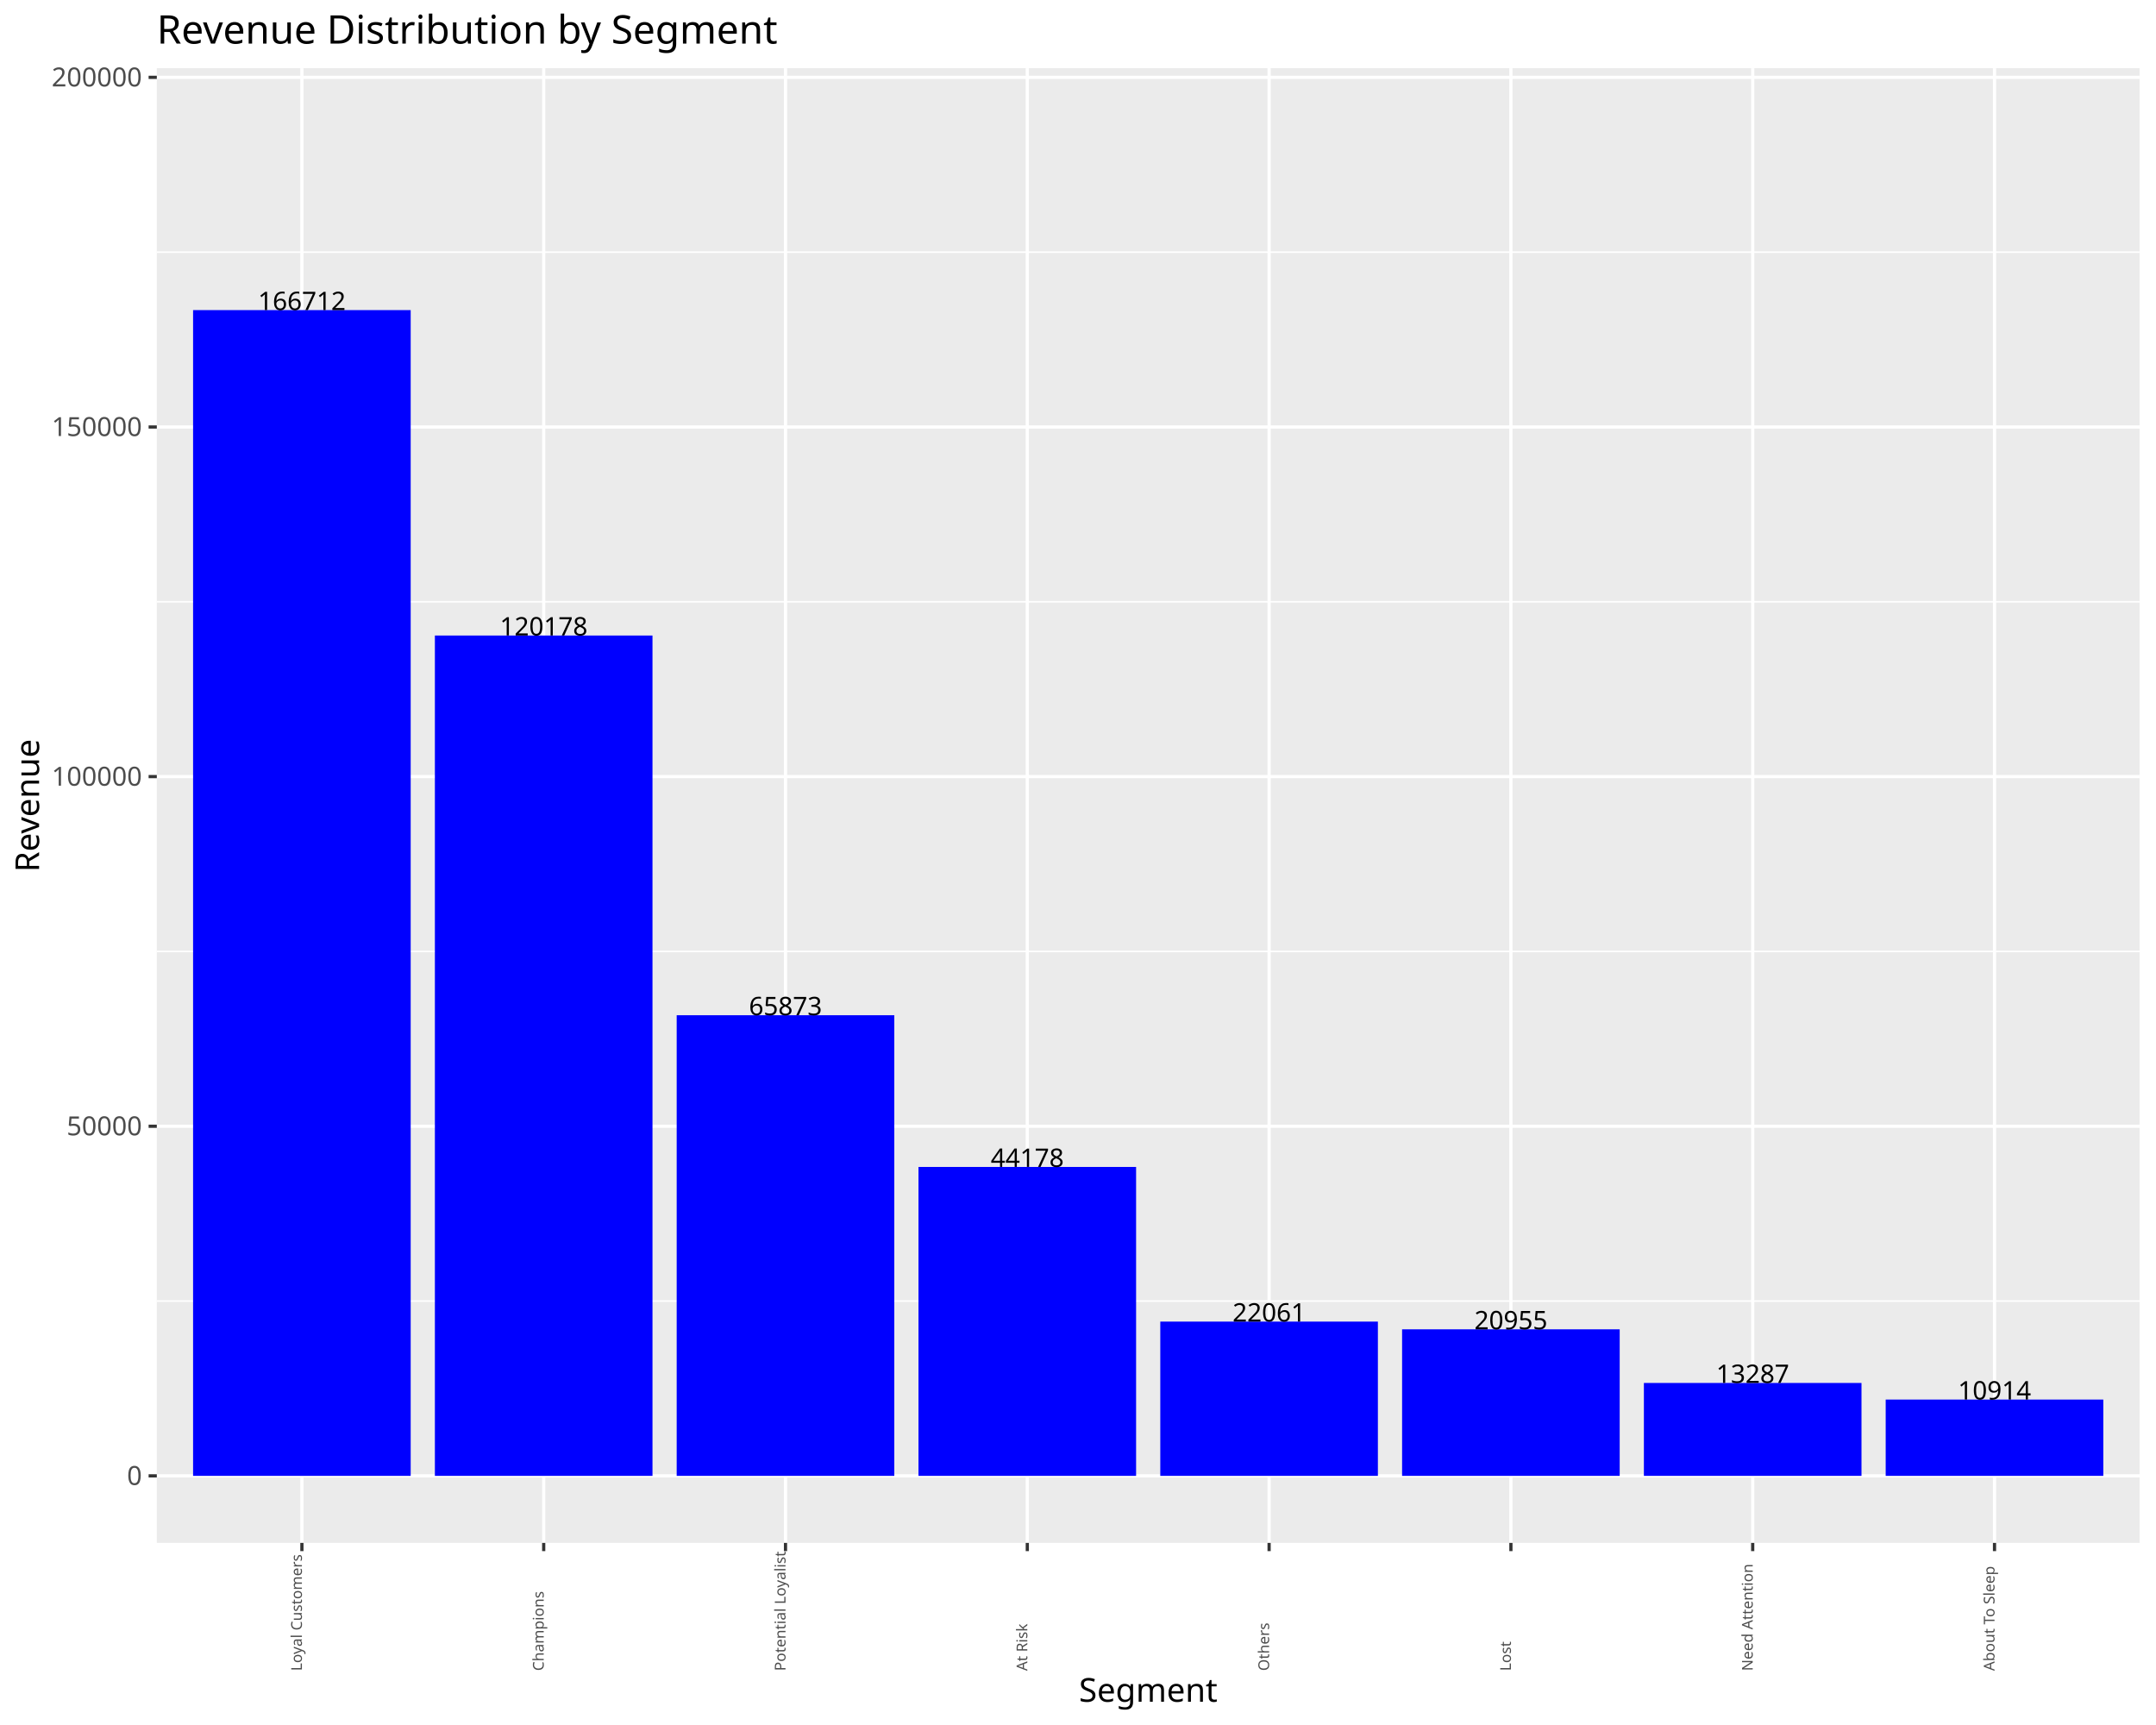
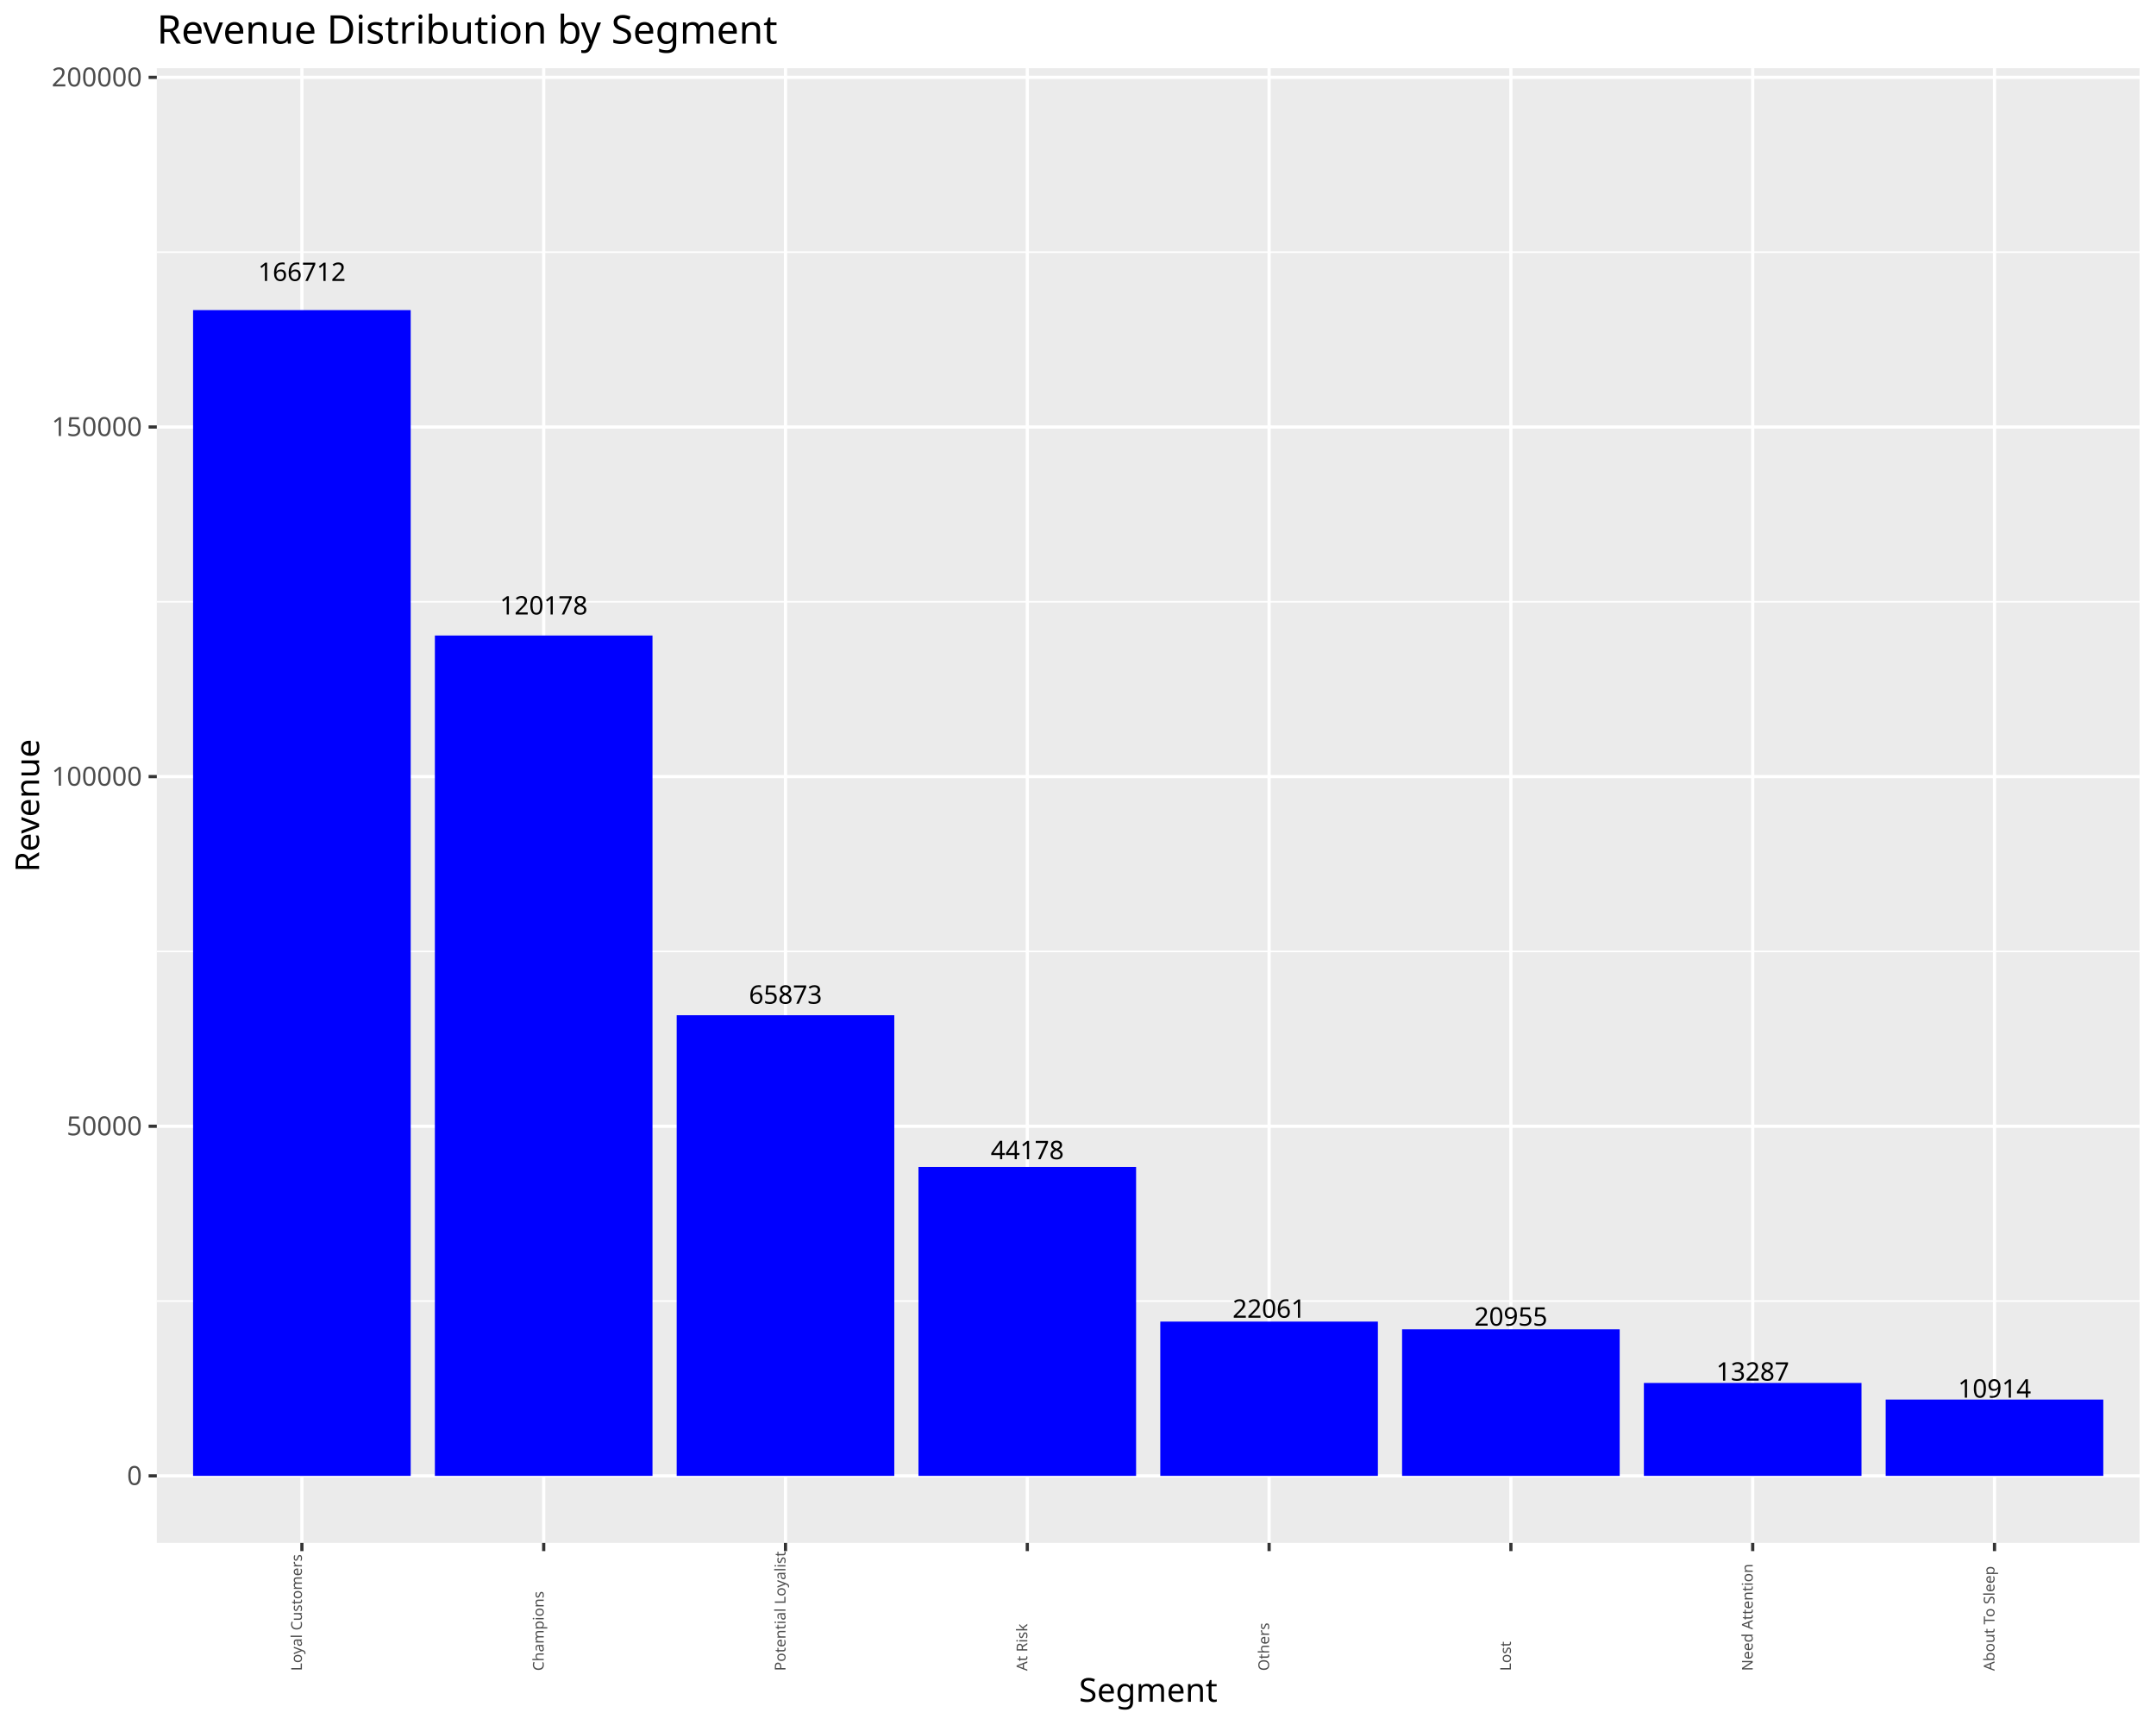
<svg xmlns="http://www.w3.org/2000/svg" class="svglite" data-engine-version="2.0" width="720.00pt" height="576.00pt" viewBox="0 0 720.00 576.00">
  <defs>
    <style type="text/css">
    .svglite line, .svglite polyline, .svglite polygon, .svglite path, .svglite rect, .svglite circle {
      fill: none;
      stroke: #000000;
      stroke-linecap: round;
      stroke-linejoin: round;
      stroke-miterlimit: 10.00;
    }
  </style>
  </defs>
  <rect width="100%" height="100%" style="stroke: none; fill: #FFFFFF;" />
  <defs>
    <clipPath id="cpMC4wMHw3MjAuMDB8MC4wMHw1NzYuMDA=">
      <rect x="0.00" y="0.00" width="720.00" height="576.00" />
    </clipPath>
  </defs>
  <g clip-path="url(#cpMC4wMHw3MjAuMDB8MC4wMHw1NzYuMDA=)">
    <rect x="0.00" y="0.00" width="720.00" height="576.00" style="stroke-width: 1.07; stroke: #FFFFFF; fill: #FFFFFF;" />
  </g>
  <defs>
    <clipPath id="cpNTIuMzd8NzE0LjUyfDIyLjc4fDUxNS4xOQ==">
      <rect x="52.37" y="22.78" width="662.15" height="492.41" />
    </clipPath>
  </defs>
  <g clip-path="url(#cpNTIuMzd8NzE0LjUyfDIyLjc4fDUxNS4xOQ==)">
    <rect x="52.37" y="22.78" width="662.15" height="492.41" style="stroke-width: 1.07; stroke: none; fill: #EBEBEB;" />
    <polyline points="52.37,434.44 714.52,434.44 " style="stroke-width: 0.53; stroke: #FFFFFF; stroke-linecap: butt;" />
    <polyline points="52.37,317.69 714.52,317.69 " style="stroke-width: 0.53; stroke: #FFFFFF; stroke-linecap: butt;" />
    <polyline points="52.37,200.95 714.52,200.95 " style="stroke-width: 0.53; stroke: #FFFFFF; stroke-linecap: butt;" />
    <polyline points="52.37,84.20 714.52,84.20 " style="stroke-width: 0.53; stroke: #FFFFFF; stroke-linecap: butt;" />
    <polyline points="52.37,492.81 714.52,492.81 " style="stroke-width: 1.07; stroke: #FFFFFF; stroke-linecap: butt;" />
    <polyline points="52.37,376.07 714.52,376.07 " style="stroke-width: 1.07; stroke: #FFFFFF; stroke-linecap: butt;" />
    <polyline points="52.37,259.32 714.52,259.32 " style="stroke-width: 1.07; stroke: #FFFFFF; stroke-linecap: butt;" />
    <polyline points="52.37,142.58 714.52,142.58 " style="stroke-width: 1.07; stroke: #FFFFFF; stroke-linecap: butt;" />
    <polyline points="52.37,25.83 714.52,25.83 " style="stroke-width: 1.07; stroke: #FFFFFF; stroke-linecap: butt;" />
    <polyline points="100.82,515.19 100.82,22.78 " style="stroke-width: 1.07; stroke: #FFFFFF; stroke-linecap: butt;" />
    <polyline points="181.57,515.19 181.57,22.78 " style="stroke-width: 1.07; stroke: #FFFFFF; stroke-linecap: butt;" />
    <polyline points="262.32,515.19 262.32,22.78 " style="stroke-width: 1.07; stroke: #FFFFFF; stroke-linecap: butt;" />
    <polyline points="343.07,515.19 343.07,22.78 " style="stroke-width: 1.07; stroke: #FFFFFF; stroke-linecap: butt;" />
    <polyline points="423.82,515.19 423.82,22.78 " style="stroke-width: 1.07; stroke: #FFFFFF; stroke-linecap: butt;" />
    <polyline points="504.57,515.19 504.57,22.78 " style="stroke-width: 1.07; stroke: #FFFFFF; stroke-linecap: butt;" />
    <polyline points="585.32,515.19 585.32,22.78 " style="stroke-width: 1.07; stroke: #FFFFFF; stroke-linecap: butt;" />
    <polyline points="666.07,515.19 666.07,22.78 " style="stroke-width: 1.07; stroke: #FFFFFF; stroke-linecap: butt;" />
    <rect x="64.48" y="103.55" width="72.67" height="389.26" style="stroke-width: 1.07; stroke: none; stroke-linecap: butt; stroke-linejoin: miter; fill: #0000FF;" />
    <rect x="306.73" y="389.66" width="72.67" height="103.15" style="stroke-width: 1.07; stroke: none; stroke-linecap: butt; stroke-linejoin: miter; fill: #0000FF;" />
    <rect x="145.23" y="212.21" width="72.67" height="280.60" style="stroke-width: 1.07; stroke: none; stroke-linecap: butt; stroke-linejoin: miter; fill: #0000FF;" />
    <rect x="548.98" y="461.79" width="72.67" height="31.02" style="stroke-width: 1.07; stroke: none; stroke-linecap: butt; stroke-linejoin: miter; fill: #0000FF;" />
    <rect x="468.23" y="443.88" width="72.67" height="48.93" style="stroke-width: 1.07; stroke: none; stroke-linecap: butt; stroke-linejoin: miter; fill: #0000FF;" />
    <rect x="225.98" y="339.00" width="72.67" height="153.81" style="stroke-width: 1.07; stroke: none; stroke-linecap: butt; stroke-linejoin: miter; fill: #0000FF;" />
    <rect x="629.73" y="467.33" width="72.67" height="25.48" style="stroke-width: 1.07; stroke: none; stroke-linecap: butt; stroke-linejoin: miter; fill: #0000FF;" />
    <rect x="387.48" y="441.30" width="72.67" height="51.51" style="stroke-width: 1.07; stroke: none; stroke-linecap: butt; stroke-linejoin: miter; fill: #0000FF;" />
-     <text x="100.82" y="103.55" text-anchor="middle" style="font-size: 8.54px; font-family: sans;" textLength="28.49px" lengthAdjust="spacingAndGlyphs">166712</text>
-     <text x="343.07" y="389.65" text-anchor="middle" style="font-size: 8.54px; font-family: sans;" textLength="23.74px" lengthAdjust="spacingAndGlyphs">44178</text>
-     <text x="181.57" y="212.20" text-anchor="middle" style="font-size: 8.54px; font-family: sans;" textLength="28.49px" lengthAdjust="spacingAndGlyphs">120178</text>
-     <text x="585.32" y="461.78" text-anchor="middle" style="font-size: 8.54px; font-family: sans;" textLength="23.74px" lengthAdjust="spacingAndGlyphs">13287</text>
-     <text x="504.57" y="443.88" text-anchor="middle" style="font-size: 8.54px; font-family: sans;" textLength="23.74px" lengthAdjust="spacingAndGlyphs">20955</text>
-     <text x="262.32" y="339.00" text-anchor="middle" style="font-size: 8.54px; font-family: sans;" textLength="23.74px" lengthAdjust="spacingAndGlyphs">65873</text>
-     <text x="666.07" y="467.32" text-anchor="middle" style="font-size: 8.54px; font-family: sans;" textLength="23.74px" lengthAdjust="spacingAndGlyphs">10914</text>
-     <text x="423.82" y="441.29" text-anchor="middle" style="font-size: 8.54px; font-family: sans;" textLength="23.74px" lengthAdjust="spacingAndGlyphs">22061</text>
+     <text x="100.82" y="93.82" text-anchor="middle" style="font-size: 8.54px; font-family: sans;" textLength="28.49px" lengthAdjust="spacingAndGlyphs">166712</text>
+     <text x="343.07" y="387.08" text-anchor="middle" style="font-size: 8.54px; font-family: sans;" textLength="23.74px" lengthAdjust="spacingAndGlyphs">44178</text>
+     <text x="181.57" y="205.19" text-anchor="middle" style="font-size: 8.54px; font-family: sans;" textLength="28.49px" lengthAdjust="spacingAndGlyphs">120178</text>
+     <text x="585.32" y="461.01" text-anchor="middle" style="font-size: 8.54px; font-family: sans;" textLength="23.74px" lengthAdjust="spacingAndGlyphs">13287</text>
+     <text x="504.57" y="442.66" text-anchor="middle" style="font-size: 8.54px; font-family: sans;" textLength="23.74px" lengthAdjust="spacingAndGlyphs">20955</text>
+     <text x="262.32" y="335.16" text-anchor="middle" style="font-size: 8.54px; font-family: sans;" textLength="23.74px" lengthAdjust="spacingAndGlyphs">65873</text>
+     <text x="666.07" y="466.69" text-anchor="middle" style="font-size: 8.54px; font-family: sans;" textLength="23.74px" lengthAdjust="spacingAndGlyphs">10914</text>
+     <text x="423.82" y="440.01" text-anchor="middle" style="font-size: 8.54px; font-family: sans;" textLength="23.74px" lengthAdjust="spacingAndGlyphs">22061</text>
  </g>
  <g clip-path="url(#cpMC4wMHw3MjAuMDB8MC4wMHw1NzYuMDA=)">
    <text x="47.44" y="495.84" text-anchor="end" style="font-size: 8.80px; fill: #4D4D4D; font-family: sans;" textLength="4.89px" lengthAdjust="spacingAndGlyphs">0</text>
    <text x="47.44" y="379.09" text-anchor="end" style="font-size: 8.80px; fill: #4D4D4D; font-family: sans;" textLength="24.47px" lengthAdjust="spacingAndGlyphs">50000</text>
    <text x="47.44" y="262.35" text-anchor="end" style="font-size: 8.80px; fill: #4D4D4D; font-family: sans;" textLength="29.37px" lengthAdjust="spacingAndGlyphs">100000</text>
    <text x="47.44" y="145.60" text-anchor="end" style="font-size: 8.80px; fill: #4D4D4D; font-family: sans;" textLength="29.37px" lengthAdjust="spacingAndGlyphs">150000</text>
    <text x="47.44" y="28.86" text-anchor="end" style="font-size: 8.80px; fill: #4D4D4D; font-family: sans;" textLength="29.37px" lengthAdjust="spacingAndGlyphs">200000</text>
    <polyline points="49.63,492.81 52.37,492.81 " style="stroke-width: 1.07; stroke: #333333; stroke-linecap: butt;" />
    <polyline points="49.63,376.07 52.37,376.07 " style="stroke-width: 1.07; stroke: #333333; stroke-linecap: butt;" />
    <polyline points="49.63,259.32 52.37,259.32 " style="stroke-width: 1.07; stroke: #333333; stroke-linecap: butt;" />
    <polyline points="49.63,142.58 52.37,142.58 " style="stroke-width: 1.07; stroke: #333333; stroke-linecap: butt;" />
    <polyline points="49.63,25.83 52.37,25.83 " style="stroke-width: 1.07; stroke: #333333; stroke-linecap: butt;" />
    <polyline points="100.82,517.93 100.82,515.19 " style="stroke-width: 1.07; stroke: #333333; stroke-linecap: butt;" />
    <polyline points="181.57,517.93 181.57,515.19 " style="stroke-width: 1.07; stroke: #333333; stroke-linecap: butt;" />
    <polyline points="262.32,517.93 262.32,515.19 " style="stroke-width: 1.07; stroke: #333333; stroke-linecap: butt;" />
    <polyline points="343.07,517.93 343.07,515.19 " style="stroke-width: 1.07; stroke: #333333; stroke-linecap: butt;" />
    <polyline points="423.82,517.93 423.82,515.19 " style="stroke-width: 1.07; stroke: #333333; stroke-linecap: butt;" />
    <polyline points="504.57,517.93 504.57,515.19 " style="stroke-width: 1.07; stroke: #333333; stroke-linecap: butt;" />
    <polyline points="585.32,517.93 585.32,515.19 " style="stroke-width: 1.07; stroke: #333333; stroke-linecap: butt;" />
    <polyline points="666.07,517.93 666.07,515.19 " style="stroke-width: 1.07; stroke: #333333; stroke-linecap: butt;" />
    <text transform="translate(100.82,557.93) rotate(-90)" style="font-size: 5.00px; fill: #4D4D4D; font-family: sans;" textLength="37.52px" lengthAdjust="spacingAndGlyphs">Loyal Customers</text>
    <text transform="translate(181.57,557.93) rotate(-90)" style="font-size: 5.00px; fill: #4D4D4D; font-family: sans;" textLength="25.30px" lengthAdjust="spacingAndGlyphs">Champions</text>
    <text transform="translate(262.32,557.93) rotate(-90)" style="font-size: 5.00px; fill: #4D4D4D; font-family: sans;" textLength="37.80px" lengthAdjust="spacingAndGlyphs">Potential Loyalist</text>
    <text transform="translate(343.07,557.93) rotate(-90)" style="font-size: 5.00px; fill: #4D4D4D; font-family: sans;" textLength="15.84px" lengthAdjust="spacingAndGlyphs">At Risk</text>
    <text transform="translate(423.82,557.93) rotate(-90)" style="font-size: 5.00px; fill: #4D4D4D; font-family: sans;" textLength="15.01px" lengthAdjust="spacingAndGlyphs">Others</text>
    <text transform="translate(504.57,557.93) rotate(-90)" style="font-size: 5.00px; fill: #4D4D4D; font-family: sans;" textLength="9.45px" lengthAdjust="spacingAndGlyphs">Lost</text>
    <text transform="translate(585.32,557.93) rotate(-90)" style="font-size: 5.00px; fill: #4D4D4D; font-family: sans;" textLength="33.08px" lengthAdjust="spacingAndGlyphs">Need Attention</text>
    <text transform="translate(666.07,557.93) rotate(-90)" style="font-size: 5.00px; fill: #4D4D4D; font-family: sans;" textLength="34.47px" lengthAdjust="spacingAndGlyphs">About To Sleep</text>
    <text x="383.45" y="568.24" text-anchor="middle" style="font-size: 11.00px; font-family: sans;" textLength="44.04px" lengthAdjust="spacingAndGlyphs">Segment</text>
    <text transform="translate(13.05,268.99) rotate(-90)" text-anchor="middle" style="font-size: 11.00px; font-family: sans;" textLength="44.04px" lengthAdjust="spacingAndGlyphs">Revenue</text>
    <text x="52.37" y="14.56" style="font-size: 13.20px; font-family: sans;" textLength="200.34px" lengthAdjust="spacingAndGlyphs">Revenue  Distribution by Segment</text>
  </g>
</svg>
